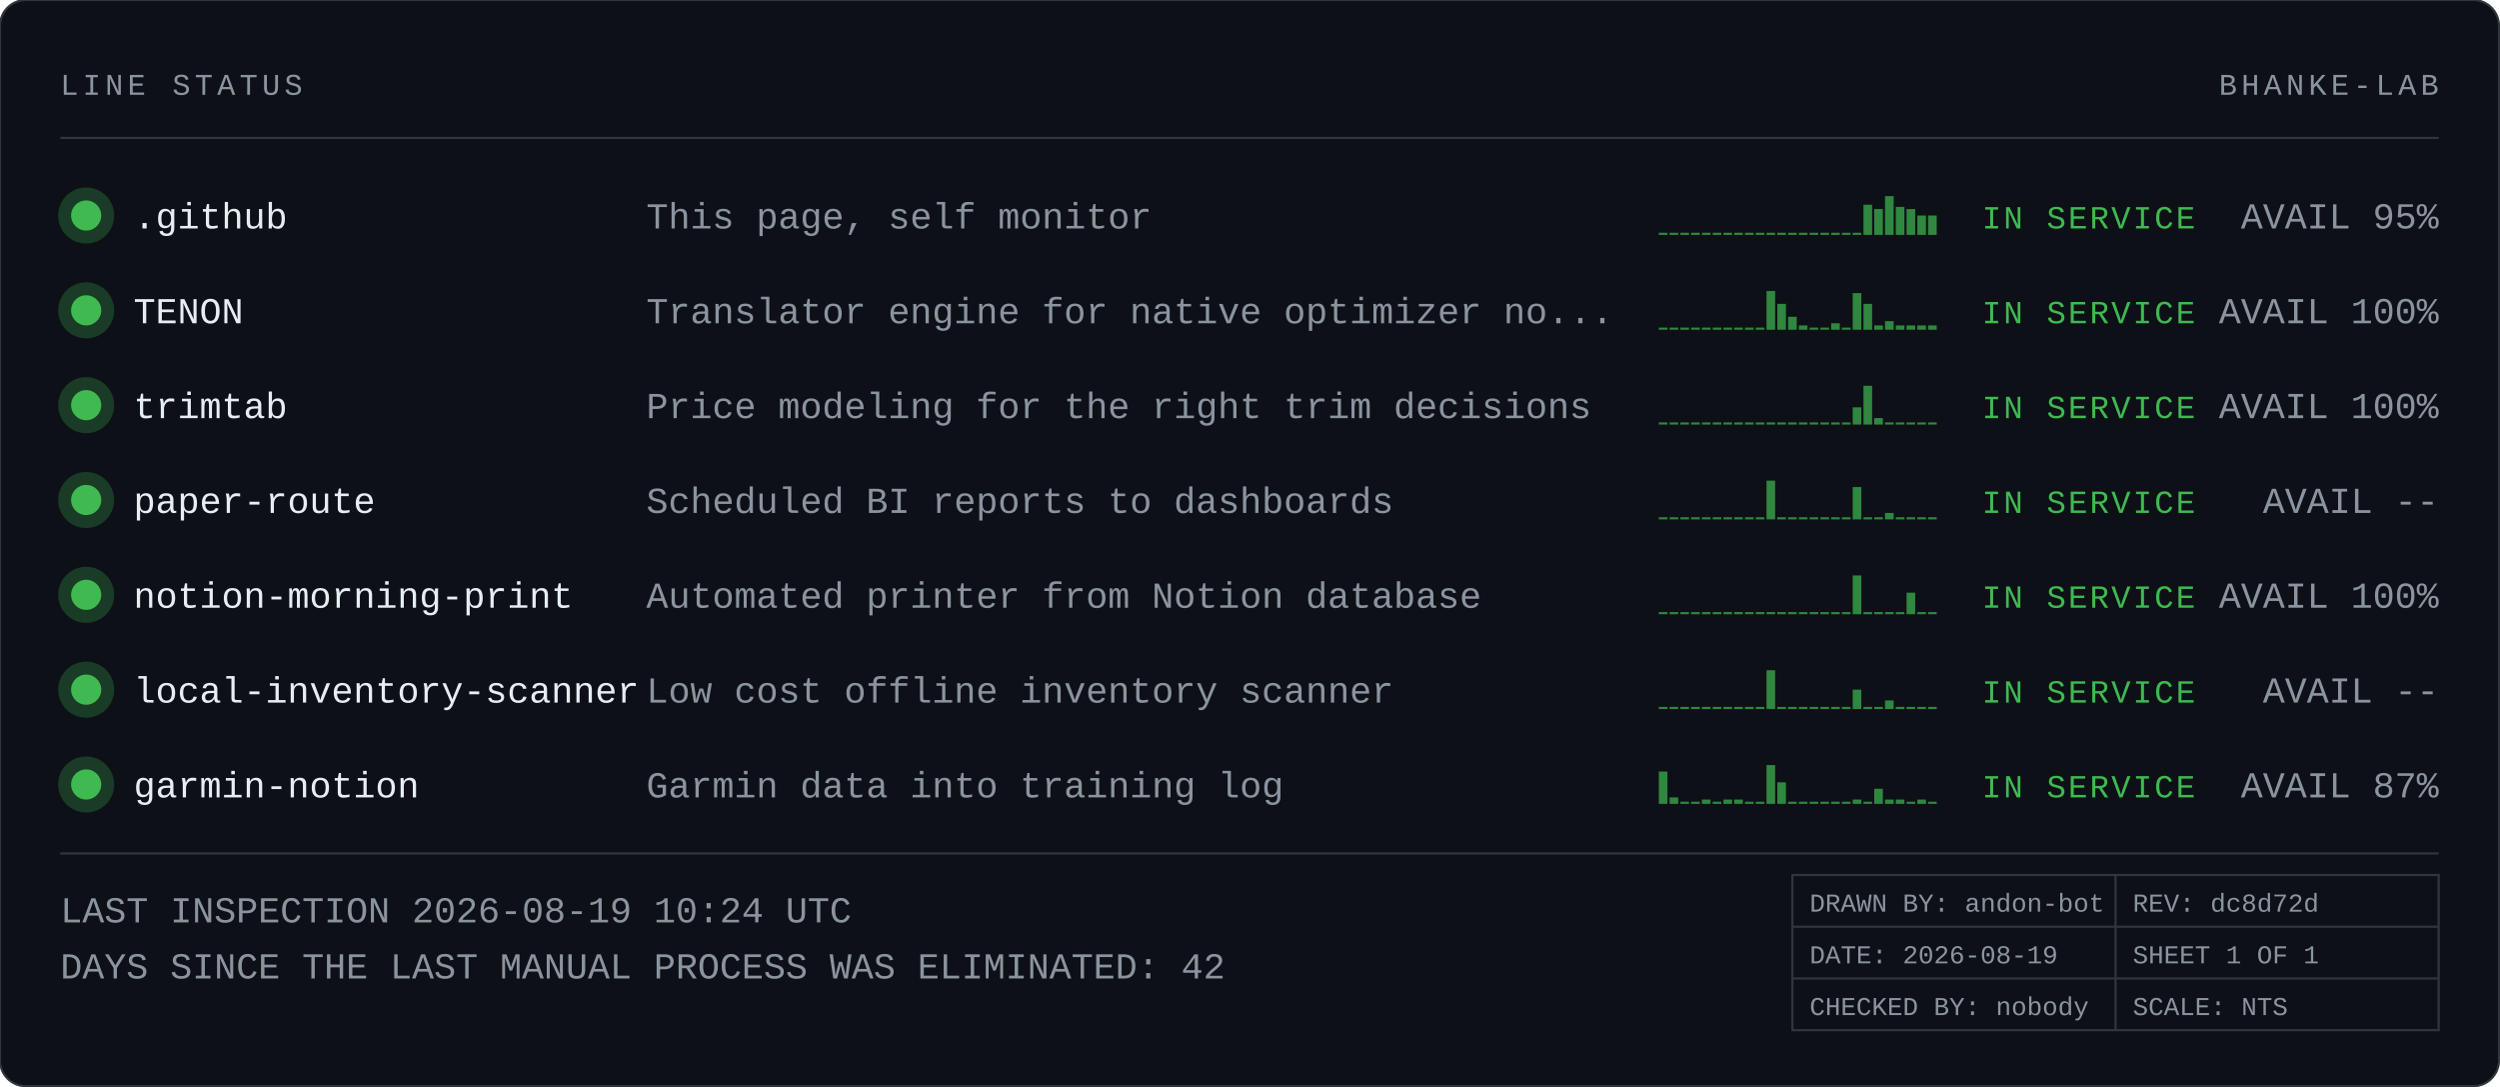
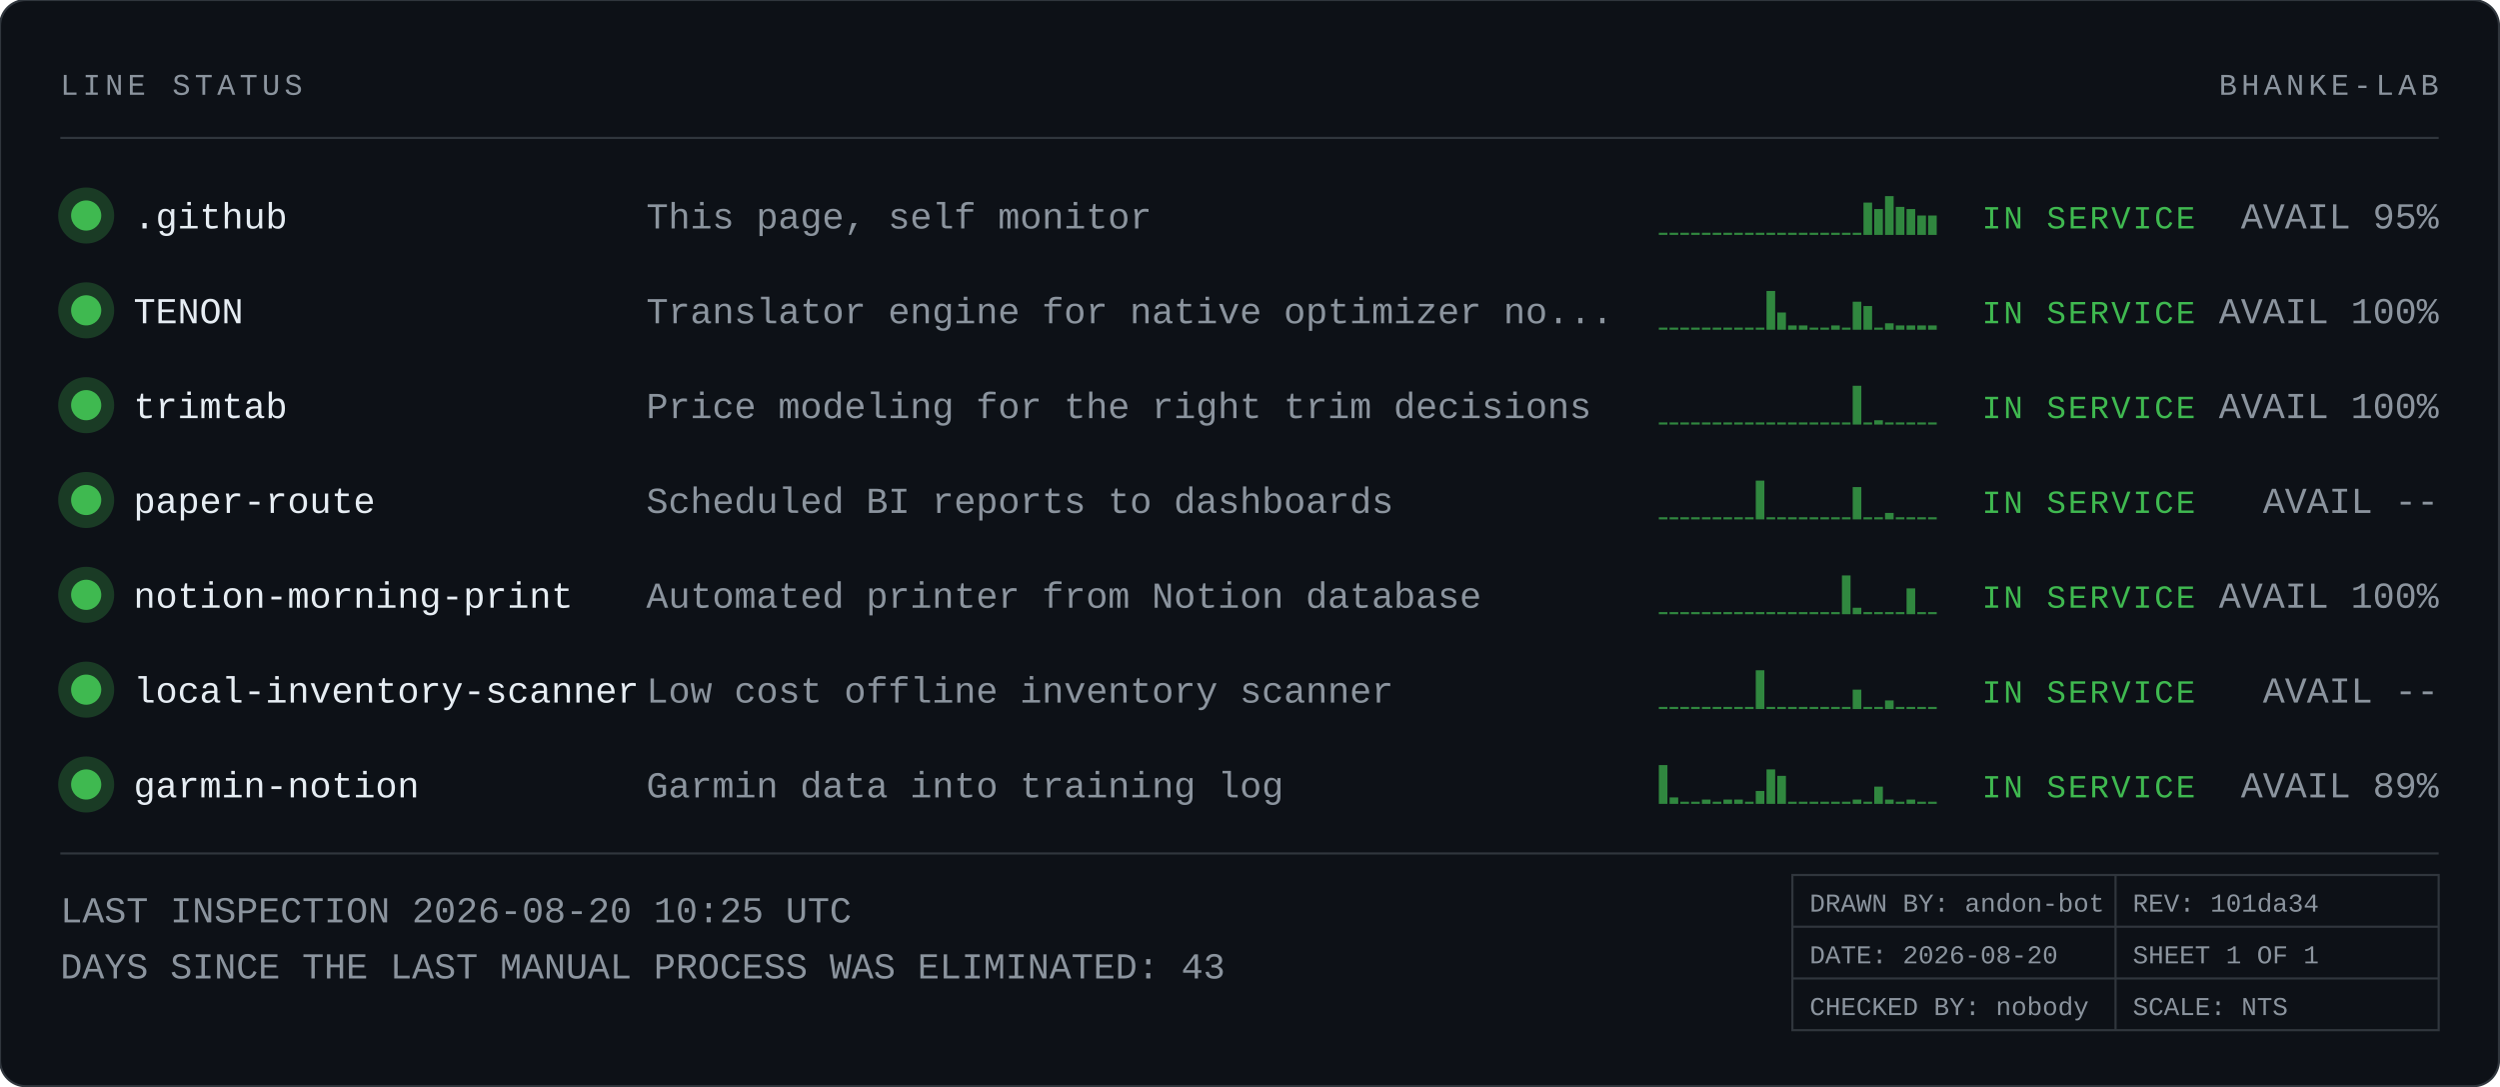
<svg xmlns="http://www.w3.org/2000/svg" width="1160" height="504" viewBox="0 0 1160 504" role="img" aria-label="Andon board">
  <style>
text { font-family: Consolas, 'Courier New', monospace; font-size: 17px; }
.hd { fill: #8b949e; font-size: 14px; letter-spacing: 2px; }
.name { fill: #e6edf3; }
.dim { fill: #8b949e; }
.st { font-size: 15px; letter-spacing: 1px; }
.tb { fill: #8b949e; font-size: 12px; }
</style>
  <rect x="0" y="0" width="1160" height="504" rx="12" fill="#0d1117" stroke="#30363d" />
  <text x="28" y="44" class="hd">LINE STATUS</text>
  <text x="1132" y="44" class="hd" text-anchor="end">BHANKE-LAB</text>
  <line x1="28" y1="64" x2="1132" y2="64" stroke="#30363d" />
  <circle cx="40" cy="100" r="13" fill="#3fb950" opacity="0.25" />
  <circle cx="40" cy="100" r="7" fill="#3fb950" />
  <text x="62" y="106" class="name">.github</text>
  <text x="300" y="106" class="dim">This page, self monitor</text>
  <rect x="770" y="108" width="4" height="1" fill="#3fb950" opacity="0.7" />
  <rect x="775" y="108" width="4" height="1" fill="#3fb950" opacity="0.7" />
  <rect x="780" y="108" width="4" height="1" fill="#3fb950" opacity="0.7" />
  <rect x="785" y="108" width="4" height="1" fill="#3fb950" opacity="0.7" />
  <rect x="790" y="108" width="4" height="1" fill="#3fb950" opacity="0.7" />
  <rect x="795" y="108" width="4" height="1" fill="#3fb950" opacity="0.7" />
  <rect x="800" y="108" width="4" height="1" fill="#3fb950" opacity="0.7" />
  <rect x="805" y="108" width="4" height="1" fill="#3fb950" opacity="0.7" />
  <rect x="810" y="108" width="4" height="1" fill="#3fb950" opacity="0.7" />
  <rect x="815" y="108" width="4" height="1" fill="#3fb950" opacity="0.7" />
  <rect x="820" y="108" width="4" height="1" fill="#3fb950" opacity="0.7" />
  <rect x="825" y="108" width="4" height="1" fill="#3fb950" opacity="0.7" />
  <rect x="830" y="108" width="4" height="1" fill="#3fb950" opacity="0.7" />
  <rect x="835" y="108" width="4" height="1" fill="#3fb950" opacity="0.7" />
  <rect x="840" y="108" width="4" height="1" fill="#3fb950" opacity="0.7" />
  <rect x="845" y="108" width="4" height="1" fill="#3fb950" opacity="0.7" />
  <rect x="850" y="108" width="4" height="1" fill="#3fb950" opacity="0.7" />
  <rect x="855" y="108" width="4" height="1" fill="#3fb950" opacity="0.7" />
  <rect x="860" y="108" width="4" height="1" fill="#3fb950" opacity="0.7" />
-   <rect x="865" y="95" width="4" height="14" fill="#3fb950" opacity="0.7" />
+   <rect x="865" y="94" width="4" height="15" fill="#3fb950" opacity="0.7" />
  <rect x="870" y="97" width="4" height="12" fill="#3fb950" opacity="0.7" />
  <rect x="875" y="91" width="4" height="18" fill="#3fb950" opacity="0.7" />
  <rect x="880" y="96" width="4" height="13" fill="#3fb950" opacity="0.7" />
  <rect x="885" y="97" width="4" height="12" fill="#3fb950" opacity="0.7" />
  <rect x="890" y="100" width="4" height="9" fill="#3fb950" opacity="0.7" />
  <rect x="895" y="100" width="4" height="9" fill="#3fb950" opacity="0.7" />
  <text x="920" y="106" class="st" fill="#3fb950">IN SERVICE</text>
  <text x="1132" y="106" class="dim" text-anchor="end">AVAIL 95%</text>
  <circle cx="40" cy="144" r="13" fill="#3fb950" opacity="0.25" />
  <circle cx="40" cy="144" r="7" fill="#3fb950" />
  <text x="62" y="150" class="name">TENON</text>
  <text x="300" y="150" class="dim">Translator engine for native optimizer no...</text>
  <rect x="770" y="152" width="4" height="1" fill="#3fb950" opacity="0.7" />
  <rect x="775" y="152" width="4" height="1" fill="#3fb950" opacity="0.7" />
  <rect x="780" y="152" width="4" height="1" fill="#3fb950" opacity="0.7" />
  <rect x="785" y="152" width="4" height="1" fill="#3fb950" opacity="0.7" />
  <rect x="790" y="152" width="4" height="1" fill="#3fb950" opacity="0.7" />
  <rect x="795" y="152" width="4" height="1" fill="#3fb950" opacity="0.7" />
  <rect x="800" y="152" width="4" height="1" fill="#3fb950" opacity="0.7" />
  <rect x="805" y="152" width="4" height="1" fill="#3fb950" opacity="0.7" />
  <rect x="810" y="152" width="4" height="1" fill="#3fb950" opacity="0.7" />
  <rect x="815" y="152" width="4" height="1" fill="#3fb950" opacity="0.7" />
  <rect x="820" y="135" width="4" height="18" fill="#3fb950" opacity="0.7" />
-   <rect x="825" y="141" width="4" height="12" fill="#3fb950" opacity="0.7" />
-   <rect x="830" y="147" width="4" height="6" fill="#3fb950" opacity="0.7" />
+   <rect x="825" y="145" width="4" height="8" fill="#3fb950" opacity="0.7" />
+   <rect x="830" y="151" width="4" height="2" fill="#3fb950" opacity="0.7" />
  <rect x="835" y="151" width="4" height="2" fill="#3fb950" opacity="0.7" />
  <rect x="840" y="152" width="4" height="1" fill="#3fb950" opacity="0.7" />
  <rect x="845" y="152" width="4" height="1" fill="#3fb950" opacity="0.7" />
-   <rect x="850" y="150" width="4" height="3" fill="#3fb950" opacity="0.7" />
+   <rect x="850" y="151" width="4" height="2" fill="#3fb950" opacity="0.7" />
  <rect x="855" y="152" width="4" height="1" fill="#3fb950" opacity="0.7" />
-   <rect x="860" y="136" width="4" height="17" fill="#3fb950" opacity="0.7" />
-   <rect x="865" y="141" width="4" height="12" fill="#3fb950" opacity="0.7" />
-   <rect x="870" y="151" width="4" height="2" fill="#3fb950" opacity="0.7" />
-   <rect x="875" y="149" width="4" height="4" fill="#3fb950" opacity="0.7" />
+   <rect x="860" y="140" width="4" height="13" fill="#3fb950" opacity="0.7" />
+   <rect x="865" y="142" width="4" height="11" fill="#3fb950" opacity="0.7" />
+   <rect x="870" y="152" width="4" height="1" fill="#3fb950" opacity="0.7" />
+   <rect x="875" y="150" width="4" height="3" fill="#3fb950" opacity="0.7" />
  <rect x="880" y="151" width="4" height="2" fill="#3fb950" opacity="0.7" />
  <rect x="885" y="151" width="4" height="2" fill="#3fb950" opacity="0.7" />
  <rect x="890" y="151" width="4" height="2" fill="#3fb950" opacity="0.7" />
  <rect x="895" y="151" width="4" height="2" fill="#3fb950" opacity="0.7" />
  <text x="920" y="150" class="st" fill="#3fb950">IN SERVICE</text>
  <text x="1132" y="150" class="dim" text-anchor="end">AVAIL 100%</text>
  <circle cx="40" cy="188" r="13" fill="#3fb950" opacity="0.25" />
  <circle cx="40" cy="188" r="7" fill="#3fb950" />
  <text x="62" y="194" class="name">trimtab</text>
  <text x="300" y="194" class="dim">Price modeling for the right trim decisions</text>
  <rect x="770" y="196" width="4" height="1" fill="#3fb950" opacity="0.7" />
  <rect x="775" y="196" width="4" height="1" fill="#3fb950" opacity="0.7" />
  <rect x="780" y="196" width="4" height="1" fill="#3fb950" opacity="0.7" />
  <rect x="785" y="196" width="4" height="1" fill="#3fb950" opacity="0.7" />
  <rect x="790" y="196" width="4" height="1" fill="#3fb950" opacity="0.7" />
  <rect x="795" y="196" width="4" height="1" fill="#3fb950" opacity="0.7" />
  <rect x="800" y="196" width="4" height="1" fill="#3fb950" opacity="0.7" />
  <rect x="805" y="196" width="4" height="1" fill="#3fb950" opacity="0.7" />
  <rect x="810" y="196" width="4" height="1" fill="#3fb950" opacity="0.7" />
  <rect x="815" y="196" width="4" height="1" fill="#3fb950" opacity="0.7" />
  <rect x="820" y="196" width="4" height="1" fill="#3fb950" opacity="0.7" />
  <rect x="825" y="196" width="4" height="1" fill="#3fb950" opacity="0.7" />
  <rect x="830" y="196" width="4" height="1" fill="#3fb950" opacity="0.7" />
  <rect x="835" y="196" width="4" height="1" fill="#3fb950" opacity="0.7" />
  <rect x="840" y="196" width="4" height="1" fill="#3fb950" opacity="0.7" />
  <rect x="845" y="196" width="4" height="1" fill="#3fb950" opacity="0.7" />
  <rect x="850" y="196" width="4" height="1" fill="#3fb950" opacity="0.7" />
  <rect x="855" y="196" width="4" height="1" fill="#3fb950" opacity="0.7" />
-   <rect x="860" y="189" width="4" height="8" fill="#3fb950" opacity="0.7" />
-   <rect x="865" y="179" width="4" height="18" fill="#3fb950" opacity="0.7" />
-   <rect x="870" y="194" width="4" height="3" fill="#3fb950" opacity="0.7" />
+   <rect x="860" y="179" width="4" height="18" fill="#3fb950" opacity="0.7" />
+   <rect x="865" y="196" width="4" height="1" fill="#3fb950" opacity="0.7" />
+   <rect x="870" y="195" width="4" height="2" fill="#3fb950" opacity="0.7" />
  <rect x="875" y="196" width="4" height="1" fill="#3fb950" opacity="0.7" />
  <rect x="880" y="196" width="4" height="1" fill="#3fb950" opacity="0.7" />
  <rect x="885" y="196" width="4" height="1" fill="#3fb950" opacity="0.7" />
  <rect x="890" y="196" width="4" height="1" fill="#3fb950" opacity="0.7" />
  <rect x="895" y="196" width="4" height="1" fill="#3fb950" opacity="0.7" />
  <text x="920" y="194" class="st" fill="#3fb950">IN SERVICE</text>
  <text x="1132" y="194" class="dim" text-anchor="end">AVAIL 100%</text>
  <circle cx="40" cy="232" r="13" fill="#3fb950" opacity="0.25" />
  <circle cx="40" cy="232" r="7" fill="#3fb950" />
  <text x="62" y="238" class="name">paper-route</text>
  <text x="300" y="238" class="dim">Scheduled BI reports to dashboards</text>
  <rect x="770" y="240" width="4" height="1" fill="#3fb950" opacity="0.7" />
  <rect x="775" y="240" width="4" height="1" fill="#3fb950" opacity="0.7" />
  <rect x="780" y="240" width="4" height="1" fill="#3fb950" opacity="0.7" />
  <rect x="785" y="240" width="4" height="1" fill="#3fb950" opacity="0.7" />
  <rect x="790" y="240" width="4" height="1" fill="#3fb950" opacity="0.7" />
  <rect x="795" y="240" width="4" height="1" fill="#3fb950" opacity="0.7" />
  <rect x="800" y="240" width="4" height="1" fill="#3fb950" opacity="0.7" />
  <rect x="805" y="240" width="4" height="1" fill="#3fb950" opacity="0.7" />
  <rect x="810" y="240" width="4" height="1" fill="#3fb950" opacity="0.7" />
-   <rect x="815" y="240" width="4" height="1" fill="#3fb950" opacity="0.7" />
-   <rect x="820" y="223" width="4" height="18" fill="#3fb950" opacity="0.7" />
+   <rect x="815" y="223" width="4" height="18" fill="#3fb950" opacity="0.7" />
+   <rect x="820" y="240" width="4" height="1" fill="#3fb950" opacity="0.7" />
  <rect x="825" y="240" width="4" height="1" fill="#3fb950" opacity="0.7" />
  <rect x="830" y="240" width="4" height="1" fill="#3fb950" opacity="0.7" />
  <rect x="835" y="240" width="4" height="1" fill="#3fb950" opacity="0.7" />
  <rect x="840" y="240" width="4" height="1" fill="#3fb950" opacity="0.7" />
  <rect x="845" y="240" width="4" height="1" fill="#3fb950" opacity="0.7" />
  <rect x="850" y="240" width="4" height="1" fill="#3fb950" opacity="0.7" />
  <rect x="855" y="240" width="4" height="1" fill="#3fb950" opacity="0.7" />
  <rect x="860" y="226" width="4" height="15" fill="#3fb950" opacity="0.7" />
  <rect x="865" y="240" width="4" height="1" fill="#3fb950" opacity="0.7" />
  <rect x="870" y="240" width="4" height="1" fill="#3fb950" opacity="0.7" />
  <rect x="875" y="238" width="4" height="3" fill="#3fb950" opacity="0.7" />
  <rect x="880" y="240" width="4" height="1" fill="#3fb950" opacity="0.7" />
  <rect x="885" y="240" width="4" height="1" fill="#3fb950" opacity="0.7" />
  <rect x="890" y="240" width="4" height="1" fill="#3fb950" opacity="0.7" />
  <rect x="895" y="240" width="4" height="1" fill="#3fb950" opacity="0.7" />
  <text x="920" y="238" class="st" fill="#3fb950">IN SERVICE</text>
  <text x="1132" y="238" class="dim" text-anchor="end">AVAIL --</text>
  <circle cx="40" cy="276" r="13" fill="#3fb950" opacity="0.25" />
  <circle cx="40" cy="276" r="7" fill="#3fb950" />
  <text x="62" y="282" class="name">notion-morning-print</text>
  <text x="300" y="282" class="dim">Automated printer from Notion database</text>
  <rect x="770" y="284" width="4" height="1" fill="#3fb950" opacity="0.7" />
  <rect x="775" y="284" width="4" height="1" fill="#3fb950" opacity="0.7" />
  <rect x="780" y="284" width="4" height="1" fill="#3fb950" opacity="0.7" />
  <rect x="785" y="284" width="4" height="1" fill="#3fb950" opacity="0.7" />
  <rect x="790" y="284" width="4" height="1" fill="#3fb950" opacity="0.7" />
  <rect x="795" y="284" width="4" height="1" fill="#3fb950" opacity="0.7" />
  <rect x="800" y="284" width="4" height="1" fill="#3fb950" opacity="0.7" />
  <rect x="805" y="284" width="4" height="1" fill="#3fb950" opacity="0.7" />
  <rect x="810" y="284" width="4" height="1" fill="#3fb950" opacity="0.7" />
  <rect x="815" y="284" width="4" height="1" fill="#3fb950" opacity="0.7" />
  <rect x="820" y="284" width="4" height="1" fill="#3fb950" opacity="0.7" />
  <rect x="825" y="284" width="4" height="1" fill="#3fb950" opacity="0.7" />
  <rect x="830" y="284" width="4" height="1" fill="#3fb950" opacity="0.7" />
  <rect x="835" y="284" width="4" height="1" fill="#3fb950" opacity="0.7" />
  <rect x="840" y="284" width="4" height="1" fill="#3fb950" opacity="0.7" />
  <rect x="845" y="284" width="4" height="1" fill="#3fb950" opacity="0.7" />
  <rect x="850" y="284" width="4" height="1" fill="#3fb950" opacity="0.7" />
-   <rect x="855" y="284" width="4" height="1" fill="#3fb950" opacity="0.7" />
-   <rect x="860" y="267" width="4" height="18" fill="#3fb950" opacity="0.7" />
+   <rect x="855" y="267" width="4" height="18" fill="#3fb950" opacity="0.7" />
+   <rect x="860" y="282" width="4" height="3" fill="#3fb950" opacity="0.7" />
  <rect x="865" y="284" width="4" height="1" fill="#3fb950" opacity="0.7" />
  <rect x="870" y="284" width="4" height="1" fill="#3fb950" opacity="0.7" />
  <rect x="875" y="284" width="4" height="1" fill="#3fb950" opacity="0.7" />
  <rect x="880" y="284" width="4" height="1" fill="#3fb950" opacity="0.7" />
-   <rect x="885" y="275" width="4" height="10" fill="#3fb950" opacity="0.7" />
+   <rect x="885" y="273" width="4" height="12" fill="#3fb950" opacity="0.7" />
  <rect x="890" y="284" width="4" height="1" fill="#3fb950" opacity="0.7" />
  <rect x="895" y="284" width="4" height="1" fill="#3fb950" opacity="0.7" />
  <text x="920" y="282" class="st" fill="#3fb950">IN SERVICE</text>
  <text x="1132" y="282" class="dim" text-anchor="end">AVAIL 100%</text>
  <circle cx="40" cy="320" r="13" fill="#3fb950" opacity="0.25" />
  <circle cx="40" cy="320" r="7" fill="#3fb950" />
  <text x="62" y="326" class="name">local-inventory-scanner</text>
  <text x="300" y="326" class="dim">Low cost offline inventory scanner</text>
  <rect x="770" y="328" width="4" height="1" fill="#3fb950" opacity="0.7" />
  <rect x="775" y="328" width="4" height="1" fill="#3fb950" opacity="0.7" />
  <rect x="780" y="328" width="4" height="1" fill="#3fb950" opacity="0.7" />
  <rect x="785" y="328" width="4" height="1" fill="#3fb950" opacity="0.7" />
  <rect x="790" y="328" width="4" height="1" fill="#3fb950" opacity="0.7" />
  <rect x="795" y="328" width="4" height="1" fill="#3fb950" opacity="0.7" />
  <rect x="800" y="328" width="4" height="1" fill="#3fb950" opacity="0.7" />
  <rect x="805" y="328" width="4" height="1" fill="#3fb950" opacity="0.7" />
  <rect x="810" y="328" width="4" height="1" fill="#3fb950" opacity="0.7" />
-   <rect x="815" y="328" width="4" height="1" fill="#3fb950" opacity="0.7" />
-   <rect x="820" y="311" width="4" height="18" fill="#3fb950" opacity="0.7" />
+   <rect x="815" y="311" width="4" height="18" fill="#3fb950" opacity="0.7" />
+   <rect x="820" y="328" width="4" height="1" fill="#3fb950" opacity="0.7" />
  <rect x="825" y="328" width="4" height="1" fill="#3fb950" opacity="0.7" />
  <rect x="830" y="328" width="4" height="1" fill="#3fb950" opacity="0.7" />
  <rect x="835" y="328" width="4" height="1" fill="#3fb950" opacity="0.7" />
  <rect x="840" y="328" width="4" height="1" fill="#3fb950" opacity="0.7" />
  <rect x="845" y="328" width="4" height="1" fill="#3fb950" opacity="0.7" />
  <rect x="850" y="328" width="4" height="1" fill="#3fb950" opacity="0.7" />
  <rect x="855" y="328" width="4" height="1" fill="#3fb950" opacity="0.7" />
  <rect x="860" y="320" width="4" height="9" fill="#3fb950" opacity="0.7" />
  <rect x="865" y="328" width="4" height="1" fill="#3fb950" opacity="0.7" />
  <rect x="870" y="328" width="4" height="1" fill="#3fb950" opacity="0.7" />
  <rect x="875" y="325" width="4" height="4" fill="#3fb950" opacity="0.7" />
  <rect x="880" y="328" width="4" height="1" fill="#3fb950" opacity="0.7" />
  <rect x="885" y="328" width="4" height="1" fill="#3fb950" opacity="0.7" />
  <rect x="890" y="328" width="4" height="1" fill="#3fb950" opacity="0.7" />
  <rect x="895" y="328" width="4" height="1" fill="#3fb950" opacity="0.7" />
  <text x="920" y="326" class="st" fill="#3fb950">IN SERVICE</text>
  <text x="1132" y="326" class="dim" text-anchor="end">AVAIL --</text>
  <circle cx="40" cy="364" r="13" fill="#3fb950" opacity="0.25" />
  <circle cx="40" cy="364" r="7" fill="#3fb950" />
  <text x="62" y="370" class="name">garmin-notion</text>
  <text x="300" y="370" class="dim">Garmin data into training log</text>
-   <rect x="770" y="358" width="4" height="15" fill="#3fb950" opacity="0.7" />
+   <rect x="770" y="355" width="4" height="18" fill="#3fb950" opacity="0.7" />
  <rect x="775" y="370" width="4" height="3" fill="#3fb950" opacity="0.7" />
  <rect x="780" y="372" width="4" height="1" fill="#3fb950" opacity="0.7" />
  <rect x="785" y="372" width="4" height="1" fill="#3fb950" opacity="0.7" />
  <rect x="790" y="371" width="4" height="2" fill="#3fb950" opacity="0.7" />
  <rect x="795" y="372" width="4" height="1" fill="#3fb950" opacity="0.7" />
  <rect x="800" y="371" width="4" height="2" fill="#3fb950" opacity="0.7" />
  <rect x="805" y="371" width="4" height="2" fill="#3fb950" opacity="0.7" />
  <rect x="810" y="372" width="4" height="1" fill="#3fb950" opacity="0.7" />
-   <rect x="815" y="372" width="4" height="1" fill="#3fb950" opacity="0.7" />
-   <rect x="820" y="355" width="4" height="18" fill="#3fb950" opacity="0.7" />
-   <rect x="825" y="363" width="4" height="10" fill="#3fb950" opacity="0.7" />
+   <rect x="815" y="367" width="4" height="6" fill="#3fb950" opacity="0.7" />
+   <rect x="820" y="357" width="4" height="16" fill="#3fb950" opacity="0.7" />
+   <rect x="825" y="360" width="4" height="13" fill="#3fb950" opacity="0.7" />
  <rect x="830" y="372" width="4" height="1" fill="#3fb950" opacity="0.7" />
  <rect x="835" y="372" width="4" height="1" fill="#3fb950" opacity="0.7" />
  <rect x="840" y="372" width="4" height="1" fill="#3fb950" opacity="0.7" />
  <rect x="845" y="372" width="4" height="1" fill="#3fb950" opacity="0.7" />
  <rect x="850" y="372" width="4" height="1" fill="#3fb950" opacity="0.7" />
  <rect x="855" y="372" width="4" height="1" fill="#3fb950" opacity="0.7" />
  <rect x="860" y="371" width="4" height="2" fill="#3fb950" opacity="0.7" />
  <rect x="865" y="372" width="4" height="1" fill="#3fb950" opacity="0.7" />
-   <rect x="870" y="366" width="4" height="7" fill="#3fb950" opacity="0.7" />
+   <rect x="870" y="365" width="4" height="8" fill="#3fb950" opacity="0.7" />
  <rect x="875" y="371" width="4" height="2" fill="#3fb950" opacity="0.7" />
-   <rect x="880" y="371" width="4" height="2" fill="#3fb950" opacity="0.7" />
-   <rect x="885" y="372" width="4" height="1" fill="#3fb950" opacity="0.7" />
-   <rect x="890" y="371" width="4" height="2" fill="#3fb950" opacity="0.7" />
+   <rect x="880" y="372" width="4" height="1" fill="#3fb950" opacity="0.7" />
+   <rect x="885" y="371" width="4" height="2" fill="#3fb950" opacity="0.7" />
+   <rect x="890" y="372" width="4" height="1" fill="#3fb950" opacity="0.7" />
  <rect x="895" y="372" width="4" height="1" fill="#3fb950" opacity="0.7" />
  <text x="920" y="370" class="st" fill="#3fb950">IN SERVICE</text>
-   <text x="1132" y="370" class="dim" text-anchor="end">AVAIL 87%</text>
+   <text x="1132" y="370" class="dim" text-anchor="end">AVAIL 89%</text>
  <line x1="28" y1="396" x2="1132" y2="396" stroke="#30363d" />
-   <text x="28" y="428" class="dim">LAST INSPECTION 2026-08-19 10:24 UTC</text>
-   <text x="28" y="454" class="dim">DAYS SINCE THE LAST MANUAL PROCESS WAS ELIMINATED: 42</text>
+   <text x="28" y="428" class="dim">LAST INSPECTION 2026-08-20 10:25 UTC</text>
+   <text x="28" y="454" class="dim">DAYS SINCE THE LAST MANUAL PROCESS WAS ELIMINATED: 43</text>
  <rect x="832" y="406" width="300" height="72" fill="none" stroke="#30363d" />
  <line x1="832" y1="430" x2="1132" y2="430" stroke="#30363d" />
  <line x1="832" y1="454" x2="1132" y2="454" stroke="#30363d" />
  <line x1="982" y1="406" x2="982" y2="478" stroke="#30363d" />
  <text x="840" y="423" class="tb">DRAWN BY: andon-bot</text>
-   <text x="990" y="423" class="tb">REV: dc8d72d</text>
-   <text x="840" y="447" class="tb">DATE: 2026-08-19</text>
+   <text x="990" y="423" class="tb">REV: 101da34</text>
+   <text x="840" y="447" class="tb">DATE: 2026-08-20</text>
  <text x="990" y="447" class="tb">SHEET 1 OF 1</text>
  <text x="840" y="471" class="tb">CHECKED BY: nobody</text>
  <text x="990" y="471" class="tb">SCALE: NTS</text>
</svg>
